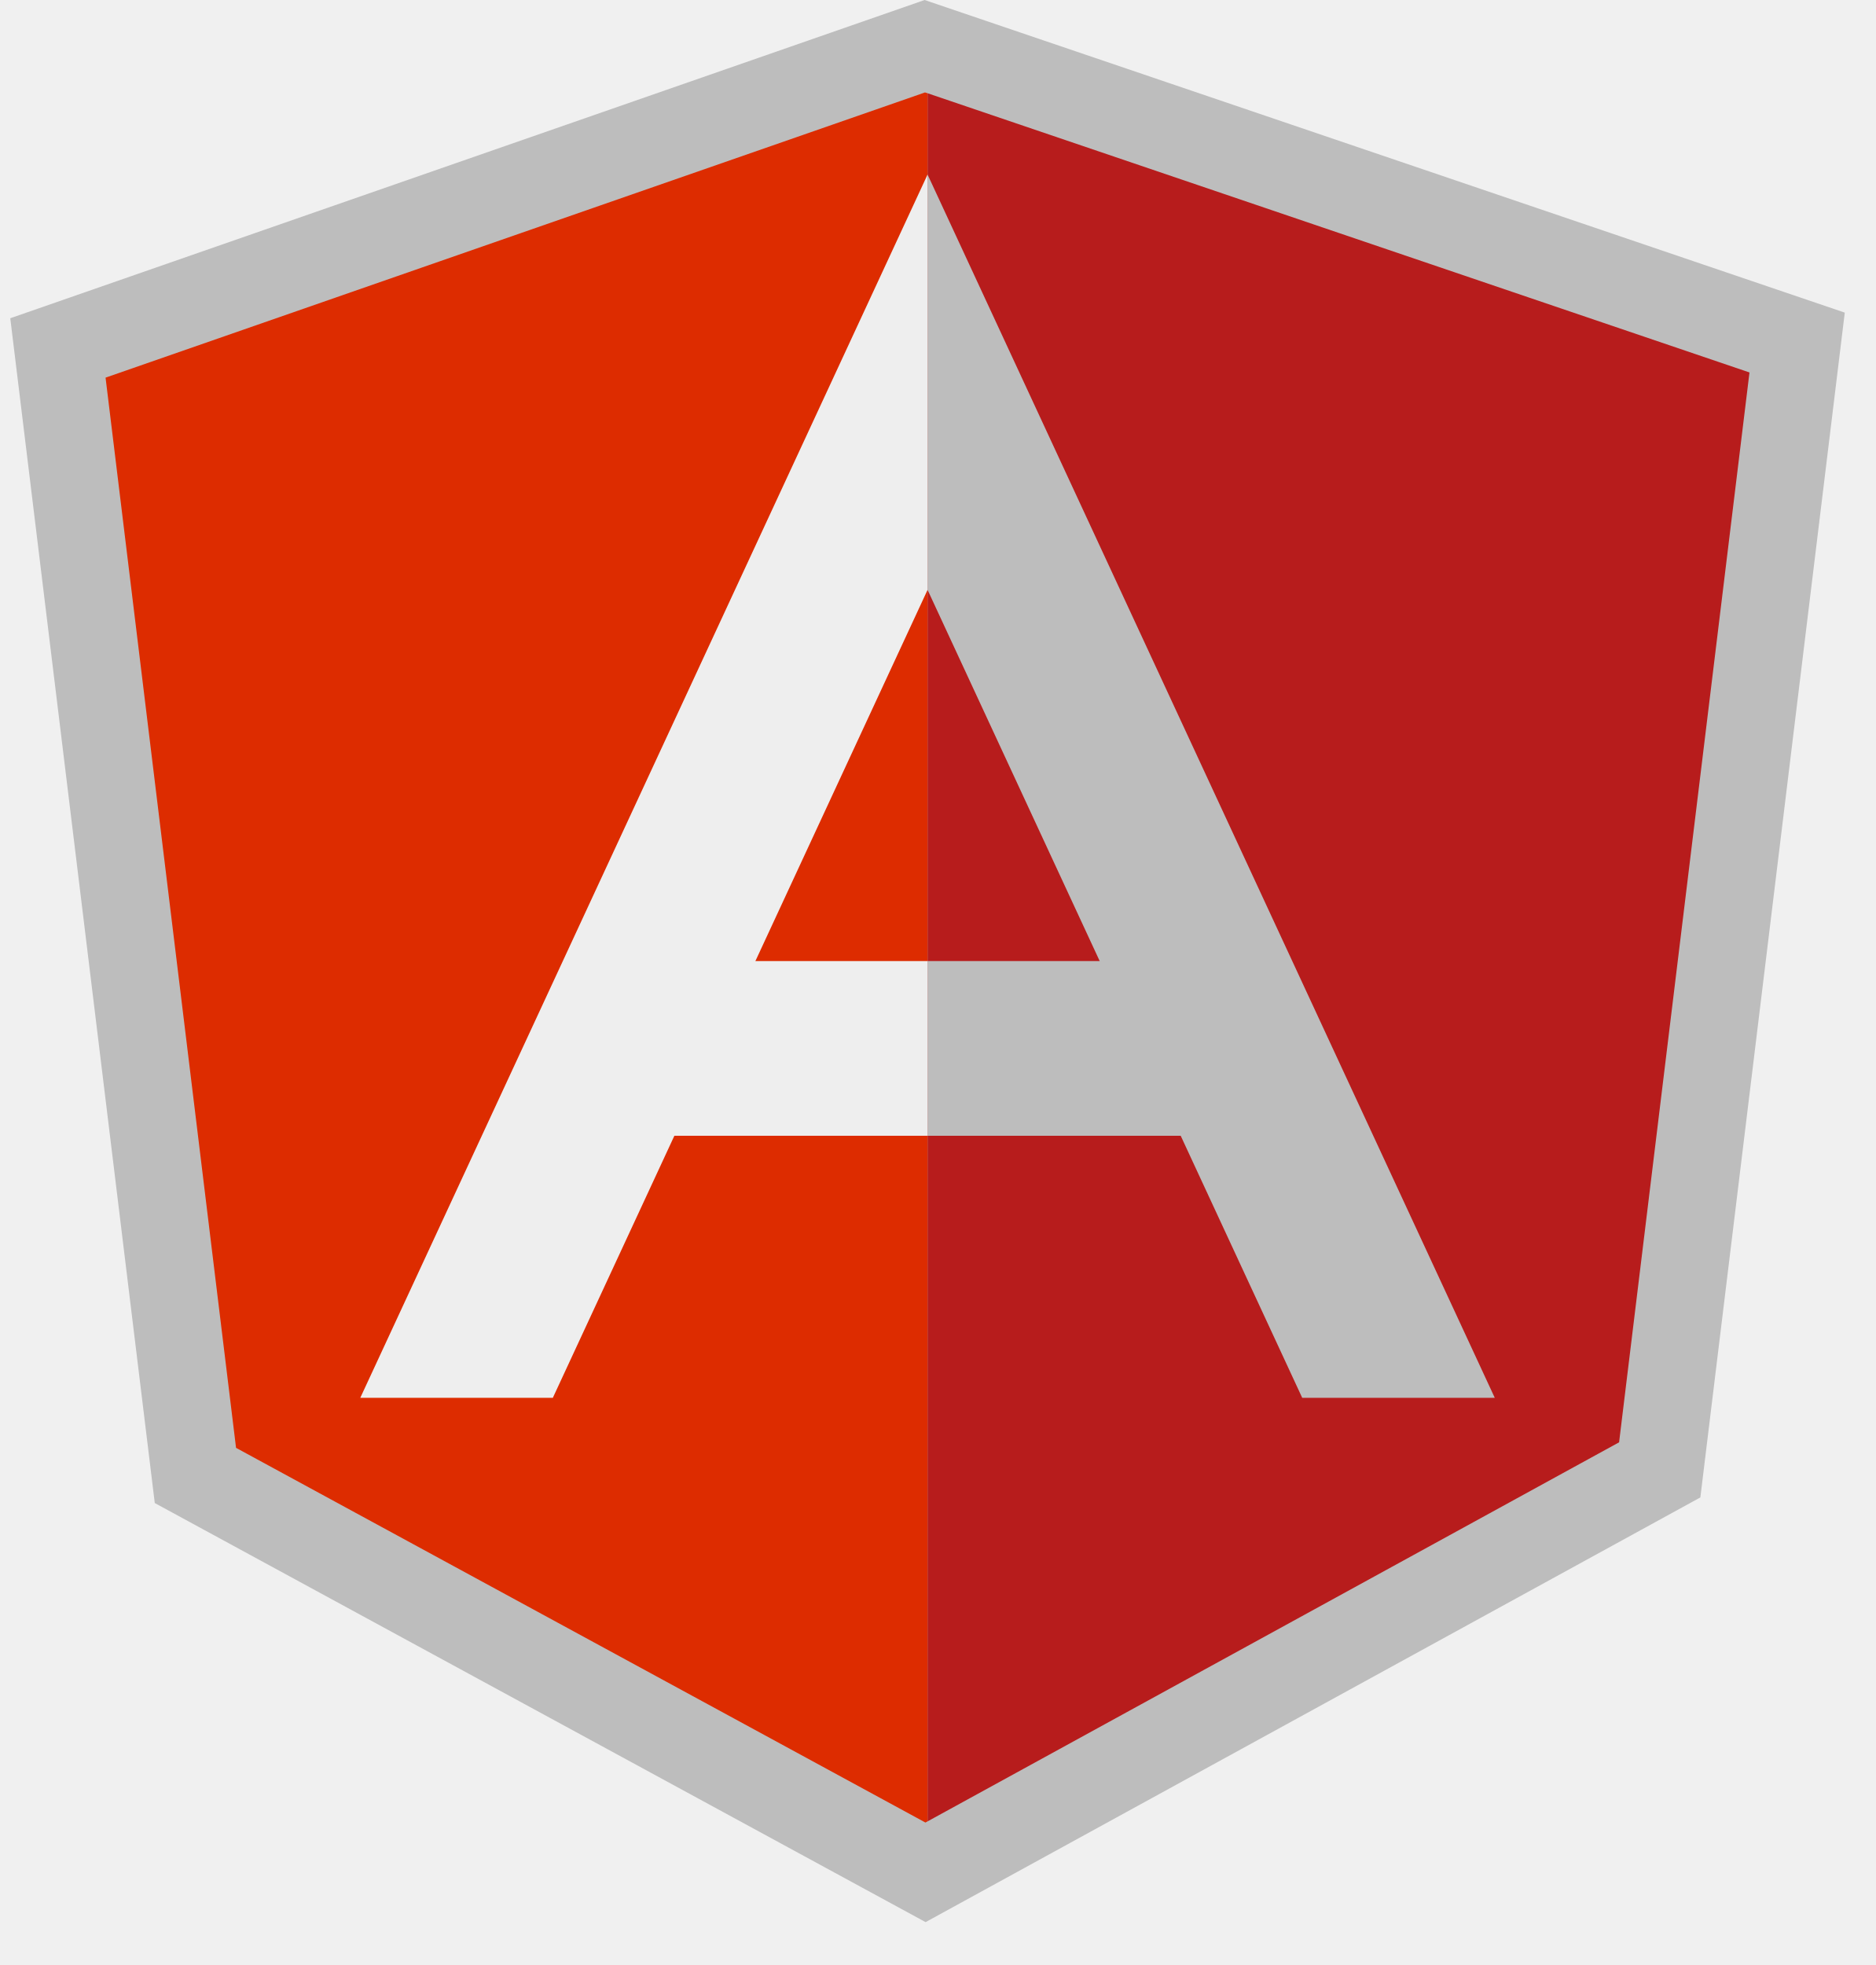
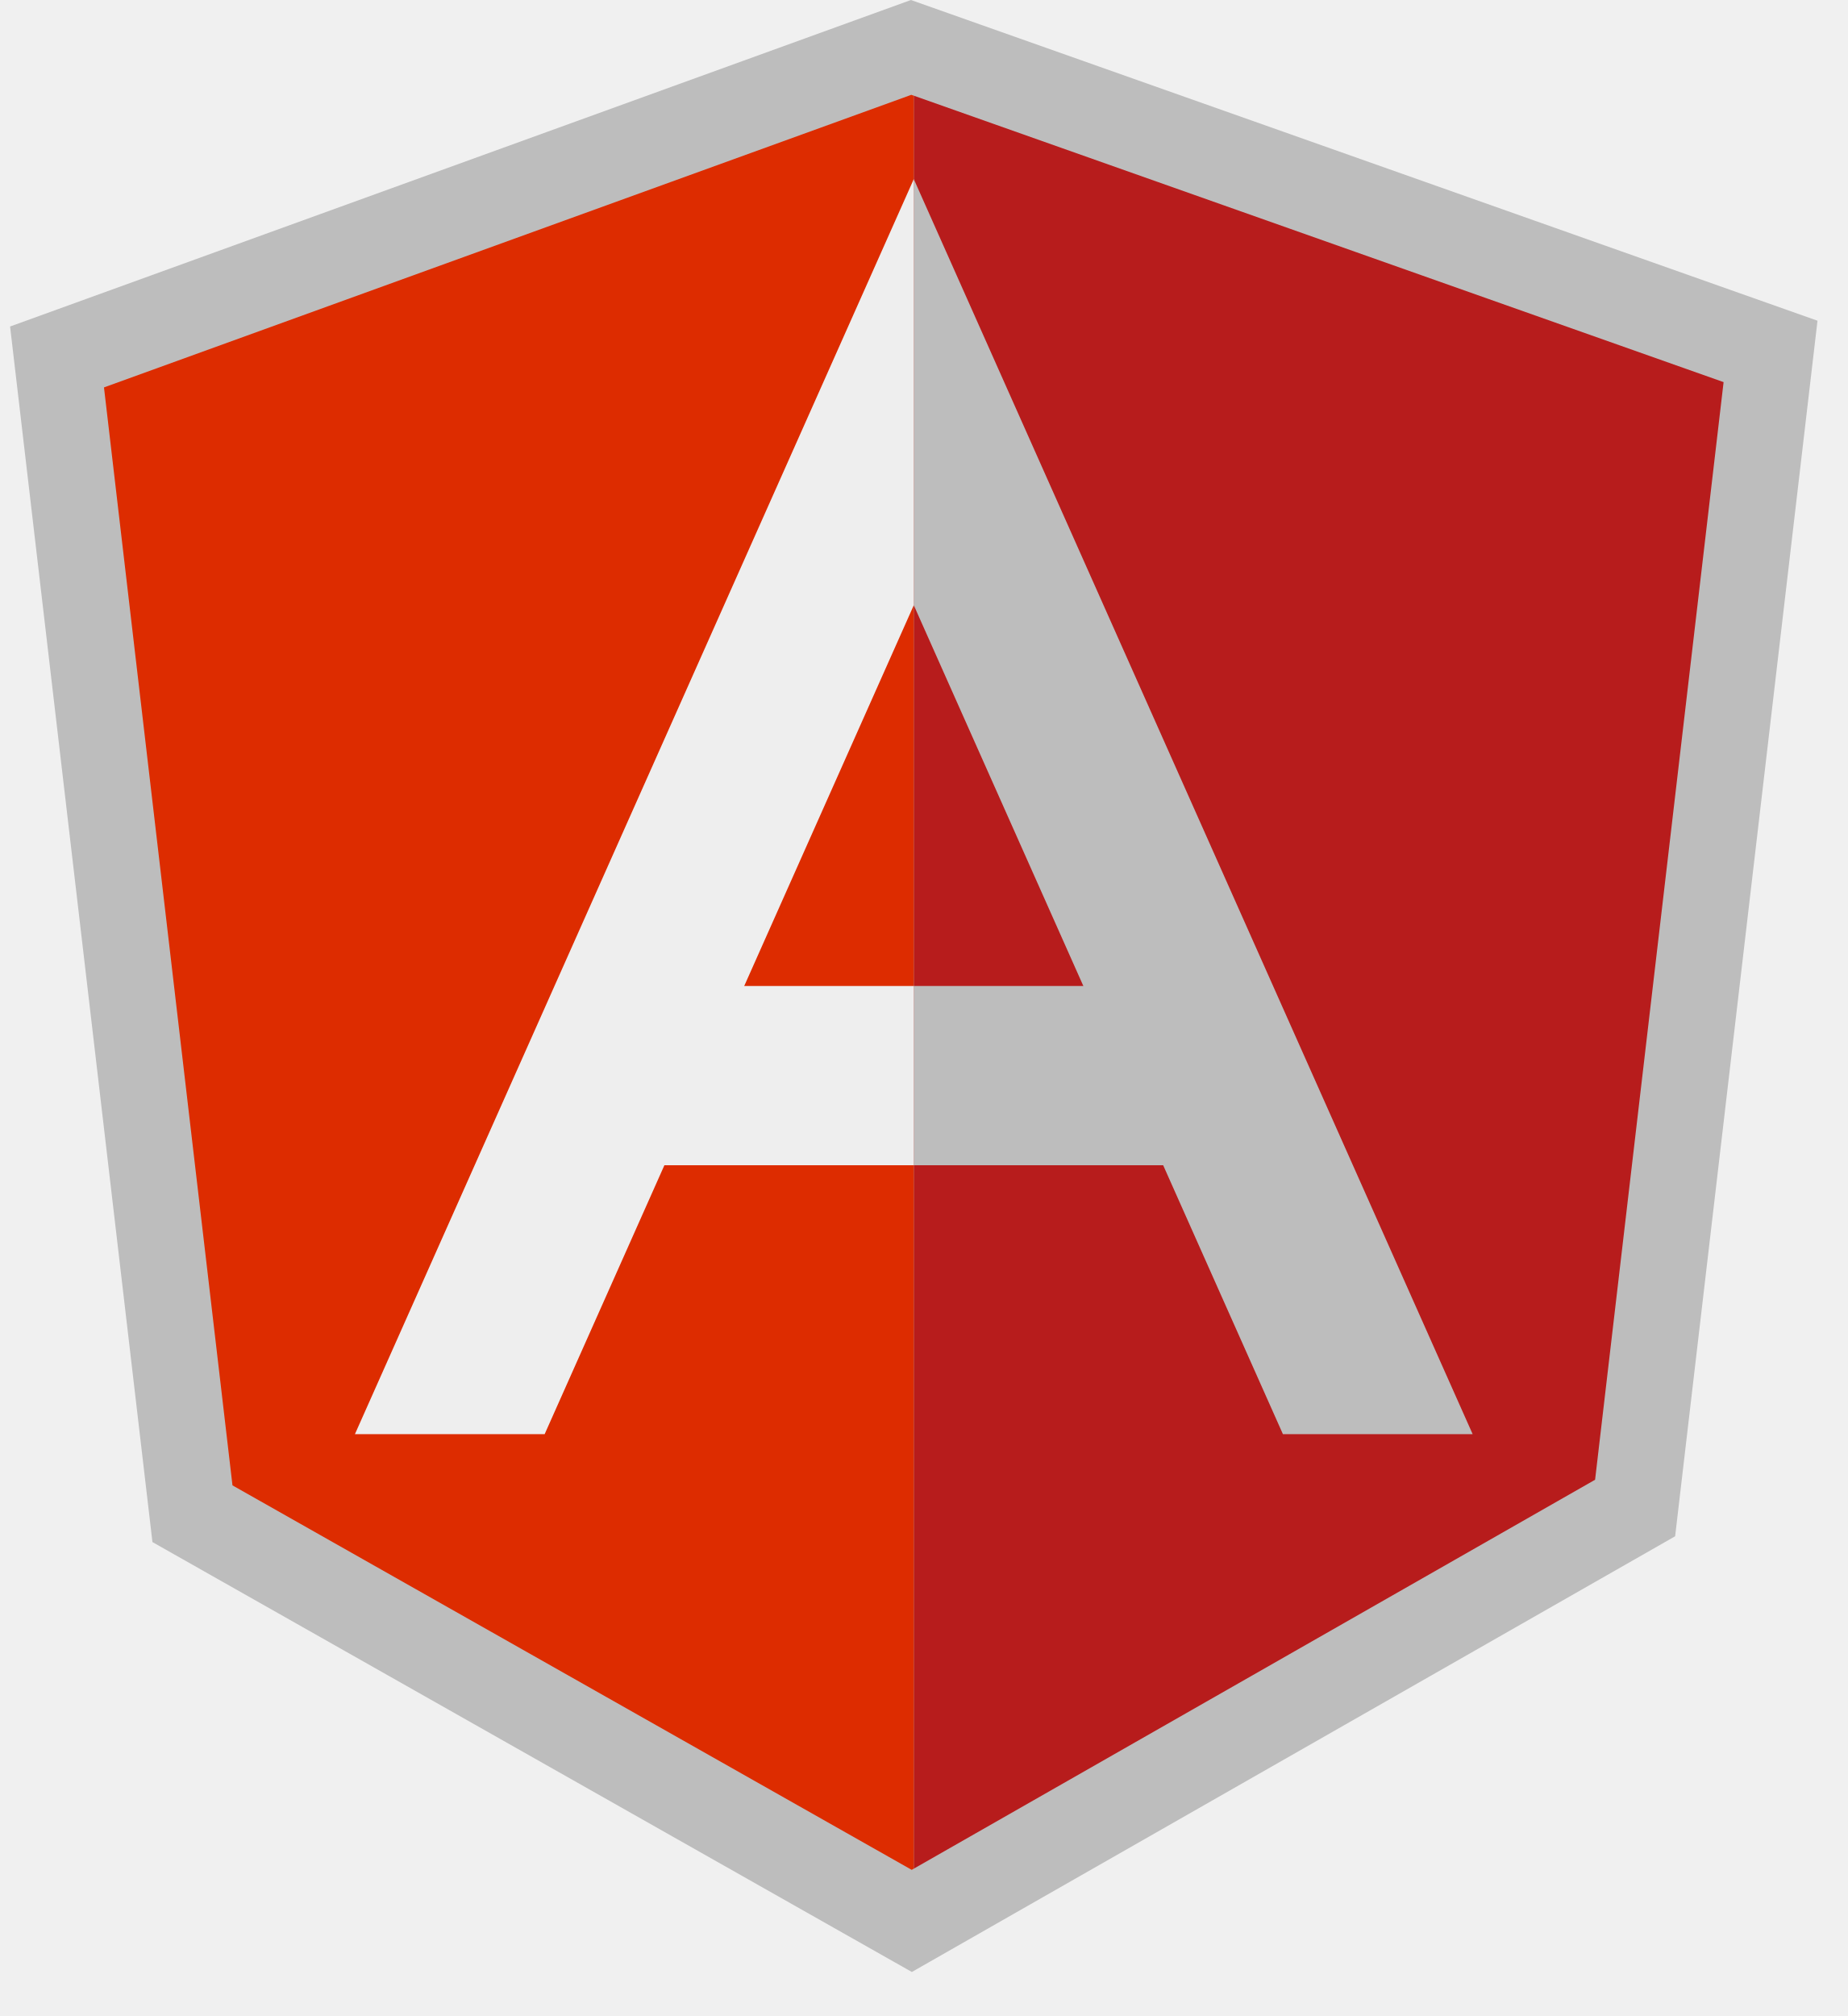
- <svg xmlns="http://www.w3.org/2000/svg" width="21" height="22" viewBox="0 0 21 22" fill="none">
-   <path d="M10.353 0L0.115 3.563L1.733 16.828L10.364 21.52L19.039 16.765L20.656 3.5L10.353 0Z" fill="#BDBDBD" />
-   <path d="M19.589 4.17L10.386 1.044V20.392L18.129 16.148L19.589 4.17Z" fill="#B71C1C" />
-   <path d="M10.357 1.035L1.182 4.228L2.643 16.21L10.362 20.405L10.386 20.392V1.044L10.357 1.035Z" fill="#DD2C00" />
-   <path d="M10.386 1.954V6.604L14.581 15.65H16.737L10.386 1.954Z" fill="#BDBDBD" />
-   <path d="M4.034 15.65H6.19L10.386 6.604V1.954L4.034 15.65Z" fill="#EEEEEE" />
-   <path d="M10.386 10.76H13.32V12.716H10.386V10.76Z" fill="#BDBDBD" />
-   <path d="M7.451 10.76H10.386V12.716H7.451V10.76Z" fill="#EEEEEE" />
+ <svg xmlns="http://www.w3.org/2000/svg" width="22" height="24" viewBox="0 0 22 24" fill="none">
+   <g clip-path="url(#clip0_2_8)">
+     <path d="M10.846 0L0.12 3.887L1.815 18.358L10.857 23.476L19.945 18.289L21.64 3.818L10.846 0Z" fill="#BDBDBD" />
+     <path d="M20.522 4.549L10.88 1.139V22.246L18.992 17.616L20.522 4.549Z" fill="#B71C1C" />
+     <path d="M10.85 1.129L1.238 4.612L2.768 17.683L10.855 22.26L10.88 22.246V1.139L10.85 1.129Z" fill="#DD2C00" />
+     <path d="M10.88 2.132V7.205L15.275 17.073H17.534L10.88 2.132Z" fill="#BDBDBD" />
+     <path d="M4.226 17.073H6.485L10.88 7.205V2.132L4.226 17.073Z" fill="#EEEEEE" />
+     <path d="M10.88 11.738H13.954V13.872H10.88V11.738Z" fill="#BDBDBD" />
+     <path d="M7.806 11.738H10.88V13.872H7.806V11.738Z" fill="#EEEEEE" />
+   </g>
+   <defs>
+     <clipPath id="clip0_2_8">
+       <rect width="22" height="24" fill="white" />
+     </clipPath>
+   </defs>
</svg>
